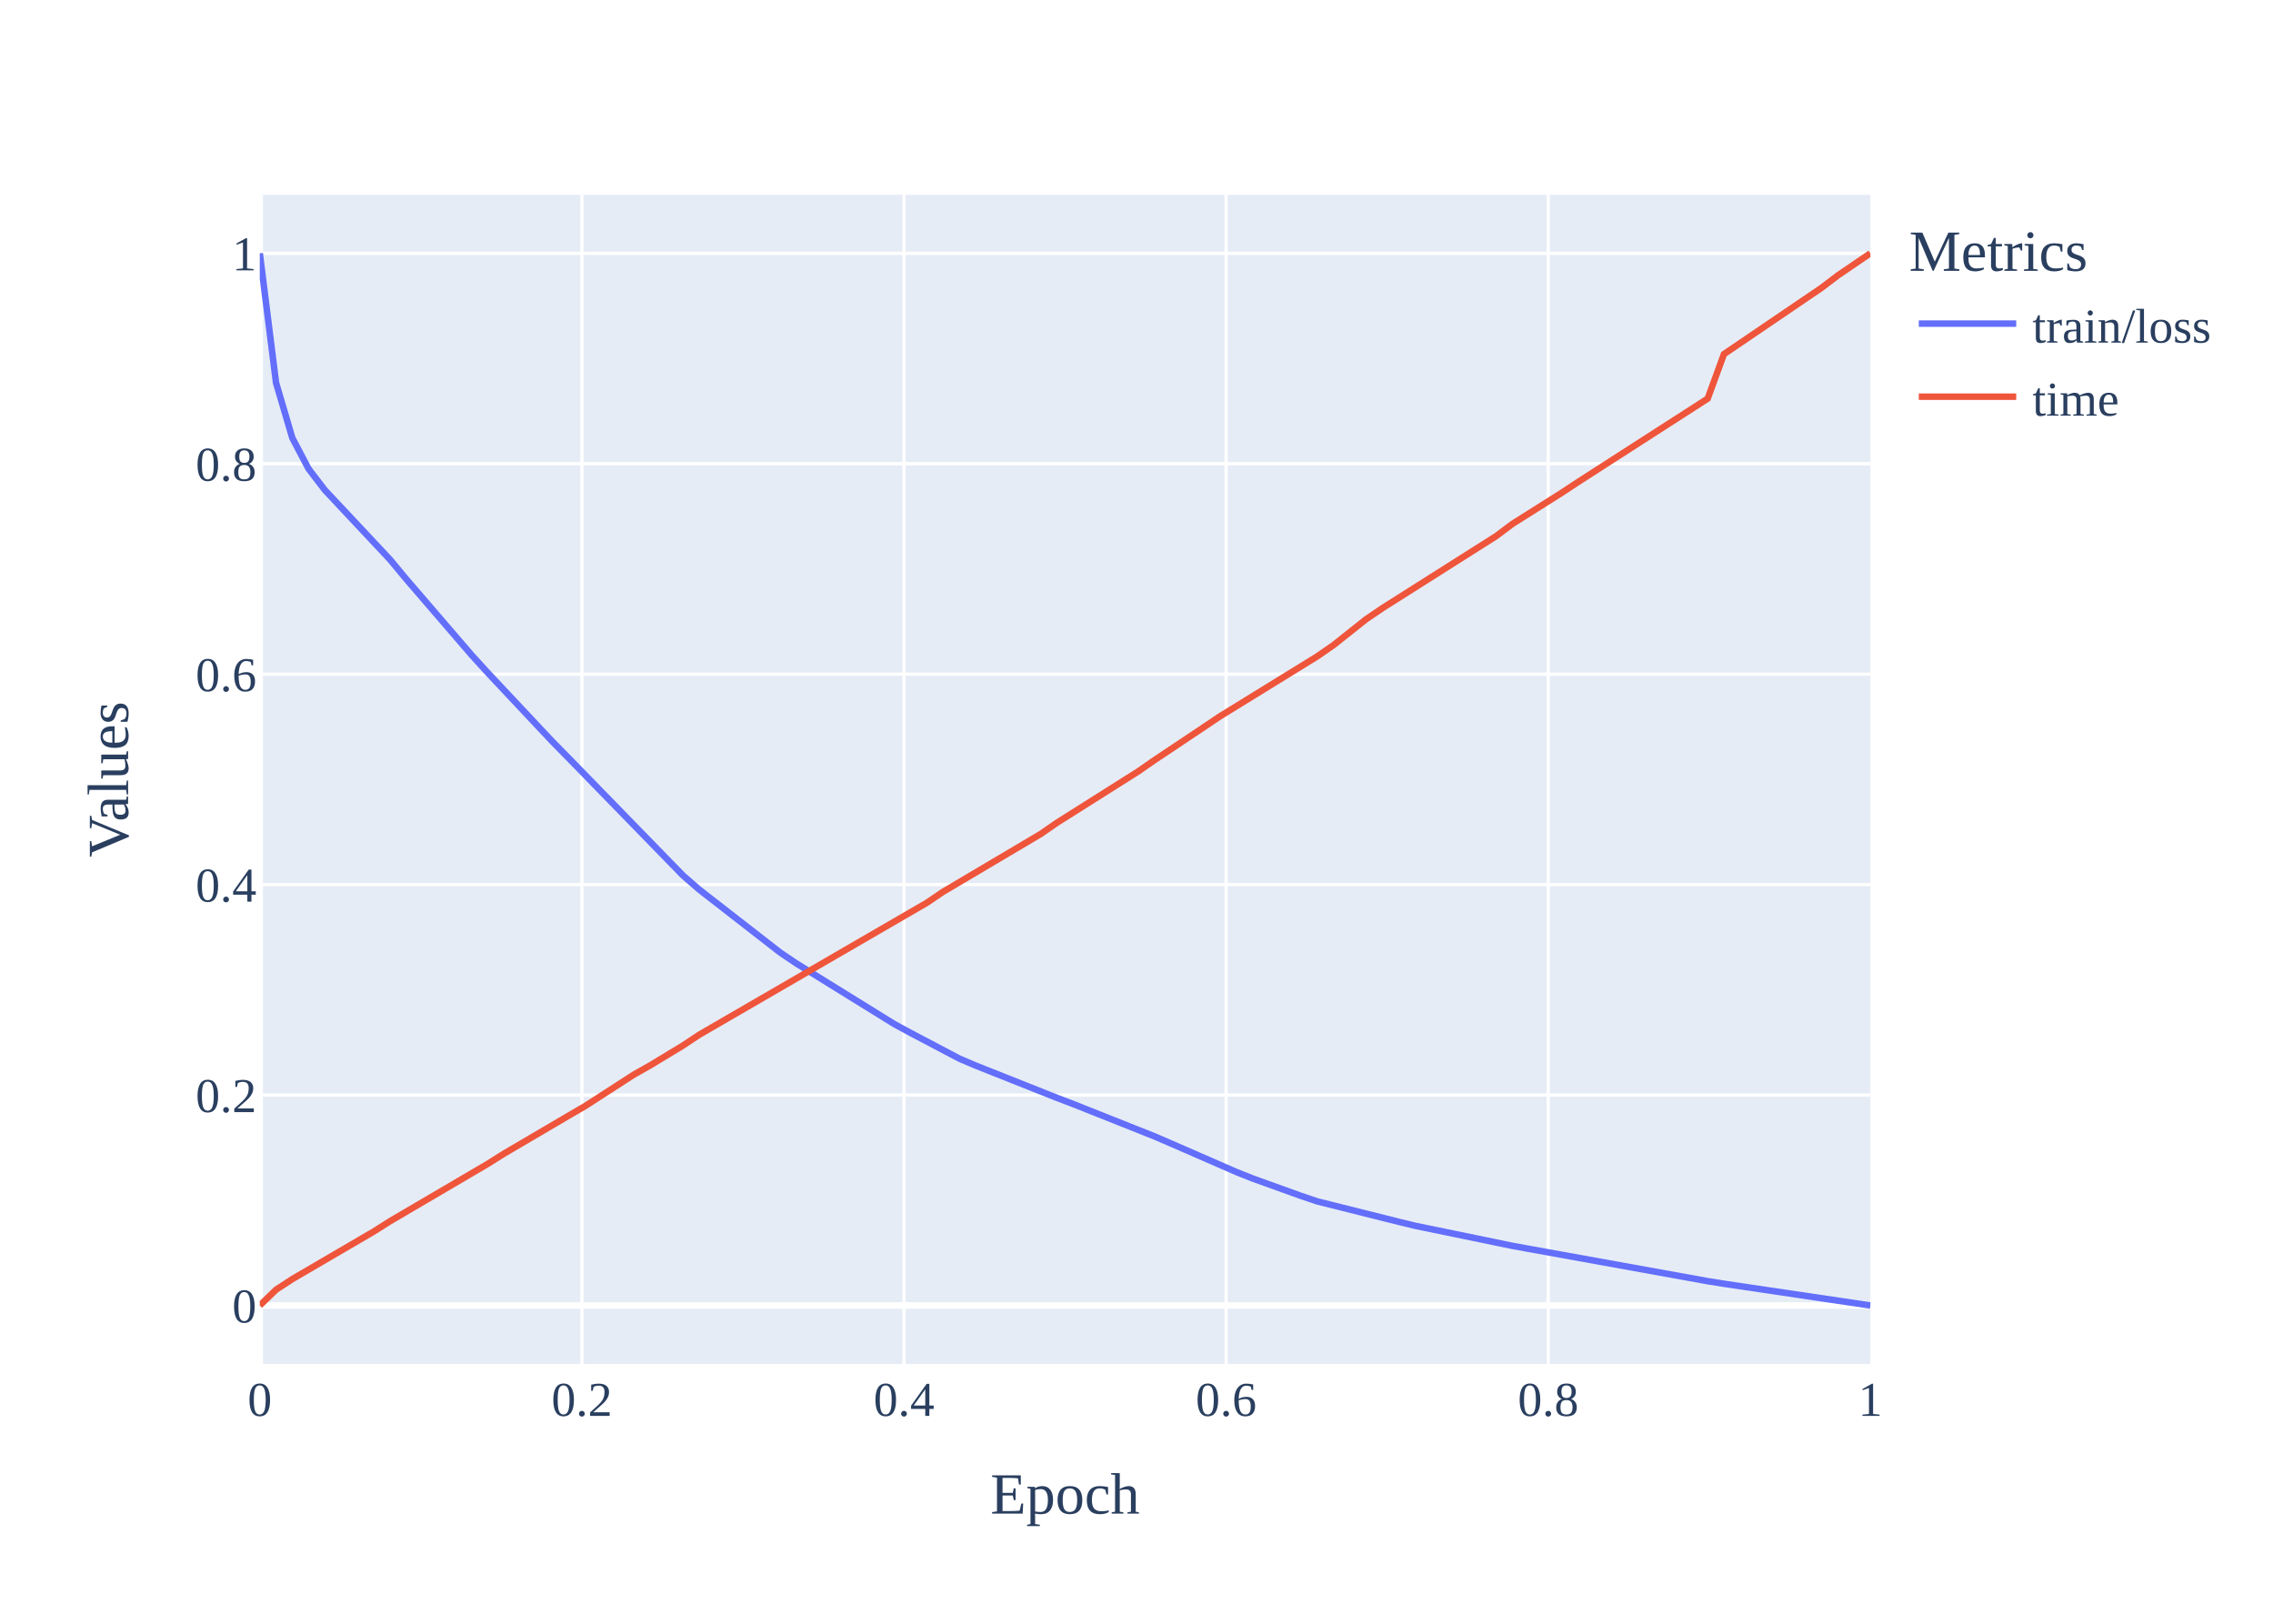
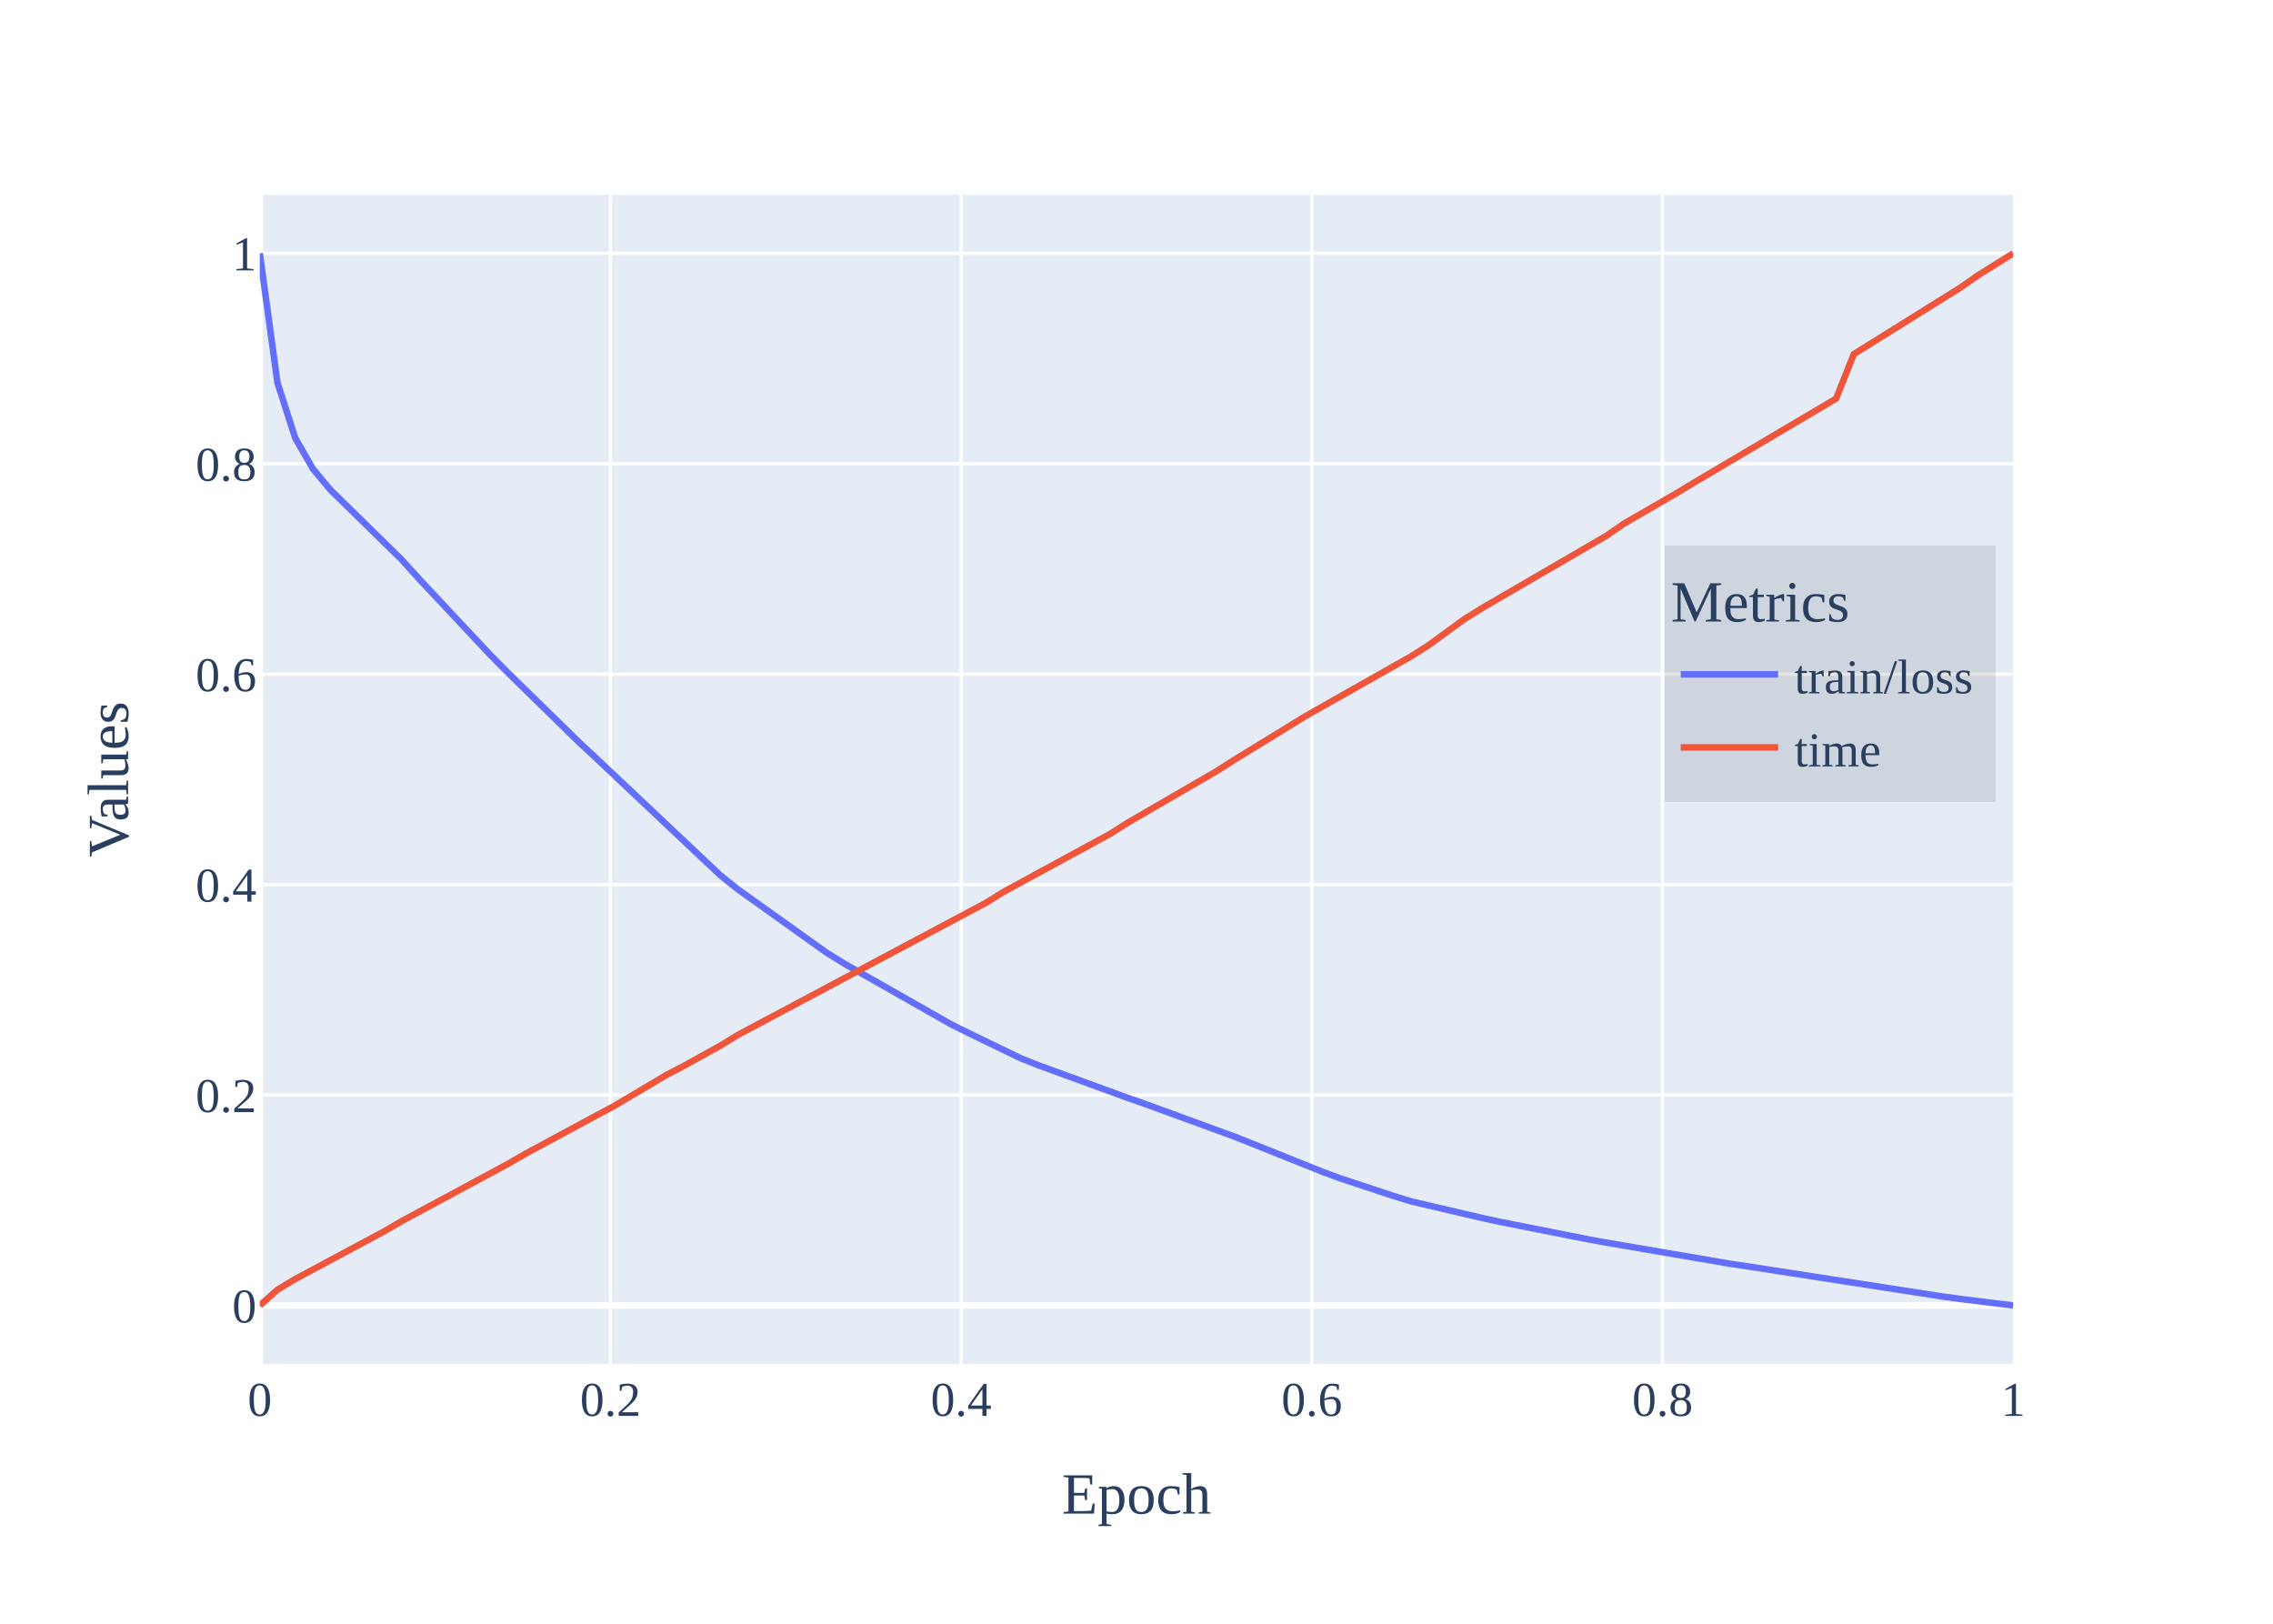
<svg xmlns="http://www.w3.org/2000/svg" class="main-svg" width="700" height="500" style="" viewBox="0 0 700 500">
  <rect x="0" y="0" width="700" height="500" style="fill: rgb(255, 255, 255); fill-opacity: 1;" />
-   <defs id="defs-e3ac59">
+   <defs id="defs-2d5f13">
    <g class="clips">
-       <clipPath id="clipe3ac59xyplot" class="plotclip">
-         <rect width="496" height="360" />
-       </clipPath>
-       <clipPath class="axesclip" id="clipe3ac59x">
-         <rect x="80" y="0" width="496" height="500" />
-       </clipPath>
-       <clipPath class="axesclip" id="clipe3ac59y">
+       <clipPath id="clip2d5f13xyplot" class="plotclip">
+         <rect width="540" height="360" />
+       </clipPath>
+       <clipPath class="axesclip" id="clip2d5f13x">
+         <rect x="80" y="0" width="540" height="500" />
+       </clipPath>
+       <clipPath class="axesclip" id="clip2d5f13y">
        <rect x="0" y="60" width="700" height="360" />
      </clipPath>
-       <clipPath class="axesclip" id="clipe3ac59xy">
-         <rect x="80" y="60" width="496" height="360" />
+       <clipPath class="axesclip" id="clip2d5f13xy">
+         <rect x="80" y="60" width="540" height="360" />
      </clipPath>
    </g>
    <g class="gradients" />
    <g class="patterns" />
  </defs>
  <g class="bglayer">
-     <rect class="bg" x="80" y="60" width="496" height="360" style="fill: rgb(229, 236, 246); fill-opacity: 1; stroke-width: 0;" />
+     <rect class="bg" x="80" y="60" width="540" height="360" style="fill: rgb(229, 236, 246); fill-opacity: 1; stroke-width: 0;" />
  </g>
  <g class="layer-below">
    <g class="imagelayer" />
    <g class="shapelayer" />
  </g>
  <g class="cartesianlayer">
    <g class="subplot xy">
      <g class="layer-subplot">
        <g class="shapelayer" />
        <g class="imagelayer" />
      </g>
      <g class="minor-gridlayer">
        <g class="x" />
        <g class="y" />
      </g>
      <g class="gridlayer">
        <g class="x">
-           <path class="xgrid crisp" transform="translate(179.2,0)" d="M0,60v360" style="stroke: rgb(255, 255, 255); stroke-opacity: 1; stroke-width: 1px;" />
-           <path class="xgrid crisp" transform="translate(278.4,0)" d="M0,60v360" style="stroke: rgb(255, 255, 255); stroke-opacity: 1; stroke-width: 1px;" />
-           <path class="xgrid crisp" transform="translate(377.6,0)" d="M0,60v360" style="stroke: rgb(255, 255, 255); stroke-opacity: 1; stroke-width: 1px;" />
-           <path class="xgrid crisp" transform="translate(476.8,0)" d="M0,60v360" style="stroke: rgb(255, 255, 255); stroke-opacity: 1; stroke-width: 1px;" />
+           <path class="xgrid crisp" transform="translate(188,0)" d="M0,60v360" style="stroke: rgb(255, 255, 255); stroke-opacity: 1; stroke-width: 1px;" />
+           <path class="xgrid crisp" transform="translate(296,0)" d="M0,60v360" style="stroke: rgb(255, 255, 255); stroke-opacity: 1; stroke-width: 1px;" />
+           <path class="xgrid crisp" transform="translate(404,0)" d="M0,60v360" style="stroke: rgb(255, 255, 255); stroke-opacity: 1; stroke-width: 1px;" />
+           <path class="xgrid crisp" transform="translate(512,0)" d="M0,60v360" style="stroke: rgb(255, 255, 255); stroke-opacity: 1; stroke-width: 1px;" />
        </g>
        <g class="y">
-           <path class="ygrid crisp" transform="translate(0,337.2)" d="M80,0h496" style="stroke: rgb(255, 255, 255); stroke-opacity: 1; stroke-width: 1px;" />
-           <path class="ygrid crisp" transform="translate(0,272.4)" d="M80,0h496" style="stroke: rgb(255, 255, 255); stroke-opacity: 1; stroke-width: 1px;" />
-           <path class="ygrid crisp" transform="translate(0,207.6)" d="M80,0h496" style="stroke: rgb(255, 255, 255); stroke-opacity: 1; stroke-width: 1px;" />
-           <path class="ygrid crisp" transform="translate(0,142.8)" d="M80,0h496" style="stroke: rgb(255, 255, 255); stroke-opacity: 1; stroke-width: 1px;" />
-           <path class="ygrid crisp" transform="translate(0,78)" d="M80,0h496" style="stroke: rgb(255, 255, 255); stroke-opacity: 1; stroke-width: 1px;" />
+           <path class="ygrid crisp" transform="translate(0,337.2)" d="M80,0h540" style="stroke: rgb(255, 255, 255); stroke-opacity: 1; stroke-width: 1px;" />
+           <path class="ygrid crisp" transform="translate(0,272.4)" d="M80,0h540" style="stroke: rgb(255, 255, 255); stroke-opacity: 1; stroke-width: 1px;" />
+           <path class="ygrid crisp" transform="translate(0,207.6)" d="M80,0h540" style="stroke: rgb(255, 255, 255); stroke-opacity: 1; stroke-width: 1px;" />
+           <path class="ygrid crisp" transform="translate(0,142.8)" d="M80,0h540" style="stroke: rgb(255, 255, 255); stroke-opacity: 1; stroke-width: 1px;" />
+           <path class="ygrid crisp" transform="translate(0,78)" d="M80,0h540" style="stroke: rgb(255, 255, 255); stroke-opacity: 1; stroke-width: 1px;" />
        </g>
      </g>
      <g class="zerolinelayer">
        <path class="xzl zl crisp" transform="translate(80,0)" d="M0,60v360" style="stroke: rgb(255, 255, 255); stroke-opacity: 1; stroke-width: 2px;" />
-         <path class="yzl zl crisp" transform="translate(0,402)" d="M80,0h496" style="stroke: rgb(255, 255, 255); stroke-opacity: 1; stroke-width: 2px;" />
+         <path class="yzl zl crisp" transform="translate(0,402)" d="M80,0h540" style="stroke: rgb(255, 255, 255); stroke-opacity: 1; stroke-width: 2px;" />
      </g>
      <g class="layer-between">
        <g class="shapelayer" />
        <g class="imagelayer" />
      </g>
      <path class="xlines-below" />
      <path class="ylines-below" />
      <g class="overlines-below" />
      <g class="xaxislayer-below" />
      <g class="yaxislayer-below" />
      <g class="overaxes-below" />
      <g class="overplot">
-         <g class="xy" transform="translate(80,60)" clip-path="url(#clipe3ac59xyplot)">
+         <g class="xy" transform="translate(80,60)" clip-path="url(#clip2d5f13xyplot)">
          <g class="scatterlayer mlayer">
-             <g class="trace scatter trace1fde55" style="stroke-miterlimit: 2; opacity: 1;">
+             <g class="trace scatter trace21978a" style="stroke-miterlimit: 2; opacity: 1;">
              <g class="fills" />
              <g class="errorbars" />
              <g class="lines">
-                 <path class="js-line" d="M0,18L5.01,57.87L10.02,74.85L15.03,84.37L20.04,90.9L40.08,112.27L45.09,118.3L65.13,141.58L70.14,147.09L90.18,168.42L95.19,173.51L130.26,209.51L135.27,213.88L160.32,233.35L165.33,236.72L195.39,255.33L200.4,258.05L215.43,265.97L220.44,268.11L245.49,278.06L250.51,279.97L275.56,289.93L280.57,292.09L300.61,300.83L305.62,302.84L320.65,308.25L325.66,309.94L350.71,316.22L355.72,317.44L385.78,323.64L390.79,324.55L445.9,334.51L450.91,335.31L496,342" style="vector-effect: none; fill: none; stroke: rgb(99, 110, 250); stroke-opacity: 1; stroke-width: 2px; opacity: 1;" />
+                 <path class="js-line" d="M0,18L5.45,57.87L10.91,74.85L16.36,84.37L21.82,90.9L43.64,112.27L49.09,118.3L70.91,141.58L76.36,147.09L98.18,168.42L103.64,173.51L141.82,209.51L147.27,213.88L174.55,233.35L180,236.72L212.73,255.33L218.18,258.05L234.55,265.97L240,268.11L267.27,278.06L272.73,279.97L300,289.93L305.45,292.09L327.27,300.83L332.73,302.84L349.09,308.25L354.55,309.94L376.36,315.04L381.82,316.22L409.09,321.63L414.55,322.62L452.73,329.14L458.18,329.95L518.18,339.23L523.64,339.97L540,342" style="vector-effect: none; fill: none; stroke: rgb(99, 110, 250); stroke-opacity: 1; stroke-width: 2px; opacity: 1;" />
              </g>
              <g class="points" />
              <g class="text" />
            </g>
-             <g class="trace scatter traceb07f1a" style="stroke-miterlimit: 2; opacity: 1;">
+             <g class="trace scatter trace9db95f" style="stroke-miterlimit: 2; opacity: 1;">
              <g class="fills" />
              <g class="errorbars" />
              <g class="lines">
-                 <path class="js-line" d="M0,342L5.01,337.15L10.02,333.87L35.07,319.24L40.08,316.07L70.14,298.43L75.15,295.28L95.19,283.51L100.2,280.59L115.23,270.89L120.24,268.06L130.26,262L135.27,258.67L205.41,218.01L210.42,214.62L240.48,196.82L245.49,193.36L270.55,177.53L275.56,174.05L290.59,164.02L295.6,160.65L325.66,142.12L330.67,138.65L340.69,130.7L345.7,127.29L380.77,105.08L385.78,101.32L400.81,91.84L405.82,88.53L445.9,62.75L450.91,49.05L480.97,28.63L485.98,24.82L496,18" style="vector-effect: none; fill: none; stroke: rgb(239, 85, 59); stroke-opacity: 1; stroke-width: 2px; opacity: 1;" />
+                 <path class="js-line" d="M0,342L5.45,337.15L10.91,333.87L38.18,319.24L43.64,316.07L76.36,298.43L81.82,295.28L103.64,283.51L109.09,280.59L125.45,270.89L130.91,268.06L141.82,262L147.27,258.67L223.64,218.01L229.09,214.62L261.82,196.82L267.27,193.36L294.55,177.53L300,174.05L316.36,164.02L321.82,160.65L354.55,142.12L360,138.65L370.91,130.7L376.36,127.29L414.55,105.08L420,101.32L436.36,91.84L441.82,88.53L485.45,62.75L490.91,49.05L523.64,28.63L529.09,24.82L540,18" style="vector-effect: none; fill: none; stroke: rgb(239, 85, 59); stroke-opacity: 1; stroke-width: 2px; opacity: 1;" />
              </g>
              <g class="points" />
              <g class="text" />
            </g>
          </g>
        </g>
      </g>
      <path class="xlines-above crisp" d="M0,0" style="fill: none;" />
      <path class="ylines-above crisp" d="M0,0" style="fill: none;" />
      <g class="overlines-above" />
      <g class="xaxislayer-above">
        <g class="xtick">
          <text text-anchor="middle" x="0" y="436" transform="translate(80,0)" style="font-family: 'Times New Roman'; font-size: 15px; fill: rgb(42, 63, 95); fill-opacity: 1; white-space: pre; opacity: 1;">0</text>
        </g>
        <g class="xtick">
-           <text text-anchor="middle" x="0" y="436" style="font-family: 'Times New Roman'; font-size: 15px; fill: rgb(42, 63, 95); fill-opacity: 1; white-space: pre; opacity: 1;" transform="translate(179.2,0)">0.2</text>
-         </g>
-         <g class="xtick">
-           <text text-anchor="middle" x="0" y="436" style="font-family: 'Times New Roman'; font-size: 15px; fill: rgb(42, 63, 95); fill-opacity: 1; white-space: pre; opacity: 1;" transform="translate(278.4,0)">0.4</text>
-         </g>
-         <g class="xtick">
-           <text text-anchor="middle" x="0" y="436" style="font-family: 'Times New Roman'; font-size: 15px; fill: rgb(42, 63, 95); fill-opacity: 1; white-space: pre; opacity: 1;" transform="translate(377.6,0)">0.6</text>
-         </g>
-         <g class="xtick">
-           <text text-anchor="middle" x="0" y="436" style="font-family: 'Times New Roman'; font-size: 15px; fill: rgb(42, 63, 95); fill-opacity: 1; white-space: pre; opacity: 1;" transform="translate(476.8,0)">0.8</text>
-         </g>
-         <g class="xtick">
-           <text text-anchor="middle" x="0" y="436" style="font-family: 'Times New Roman'; font-size: 15px; fill: rgb(42, 63, 95); fill-opacity: 1; white-space: pre; opacity: 1;" transform="translate(576,0)">1</text>
+           <text text-anchor="middle" x="0" y="436" style="font-family: 'Times New Roman'; font-size: 15px; fill: rgb(42, 63, 95); fill-opacity: 1; white-space: pre; opacity: 1;" transform="translate(188,0)">0.2</text>
+         </g>
+         <g class="xtick">
+           <text text-anchor="middle" x="0" y="436" style="font-family: 'Times New Roman'; font-size: 15px; fill: rgb(42, 63, 95); fill-opacity: 1; white-space: pre; opacity: 1;" transform="translate(296,0)">0.4</text>
+         </g>
+         <g class="xtick">
+           <text text-anchor="middle" x="0" y="436" style="font-family: 'Times New Roman'; font-size: 15px; fill: rgb(42, 63, 95); fill-opacity: 1; white-space: pre; opacity: 1;" transform="translate(404,0)">0.6</text>
+         </g>
+         <g class="xtick">
+           <text text-anchor="middle" x="0" y="436" style="font-family: 'Times New Roman'; font-size: 15px; fill: rgb(42, 63, 95); fill-opacity: 1; white-space: pre; opacity: 1;" transform="translate(512,0)">0.8</text>
+         </g>
+         <g class="xtick">
+           <text text-anchor="middle" x="0" y="436" style="font-family: 'Times New Roman'; font-size: 15px; fill: rgb(42, 63, 95); fill-opacity: 1; white-space: pre; opacity: 1;" transform="translate(620,0)">1</text>
        </g>
      </g>
      <g class="yaxislayer-above">
        <g class="ytick">
          <text text-anchor="end" x="79" y="5.25" transform="translate(0,402)" style="font-family: 'Times New Roman'; font-size: 15px; fill: rgb(42, 63, 95); fill-opacity: 1; white-space: pre; opacity: 1;">0</text>
        </g>
        <g class="ytick">
          <text text-anchor="end" x="79" y="5.25" style="font-family: 'Times New Roman'; font-size: 15px; fill: rgb(42, 63, 95); fill-opacity: 1; white-space: pre; opacity: 1;" transform="translate(0,337.2)">0.2</text>
        </g>
        <g class="ytick">
          <text text-anchor="end" x="79" y="5.25" style="font-family: 'Times New Roman'; font-size: 15px; fill: rgb(42, 63, 95); fill-opacity: 1; white-space: pre; opacity: 1;" transform="translate(0,272.4)">0.4</text>
        </g>
        <g class="ytick">
          <text text-anchor="end" x="79" y="5.25" style="font-family: 'Times New Roman'; font-size: 15px; fill: rgb(42, 63, 95); fill-opacity: 1; white-space: pre; opacity: 1;" transform="translate(0,207.6)">0.6</text>
        </g>
        <g class="ytick">
          <text text-anchor="end" x="79" y="5.25" style="font-family: 'Times New Roman'; font-size: 15px; fill: rgb(42, 63, 95); fill-opacity: 1; white-space: pre; opacity: 1;" transform="translate(0,142.8)">0.8</text>
        </g>
        <g class="ytick">
          <text text-anchor="end" x="79" y="5.25" style="font-family: 'Times New Roman'; font-size: 15px; fill: rgb(42, 63, 95); fill-opacity: 1; white-space: pre; opacity: 1;" transform="translate(0,78)">1</text>
        </g>
      </g>
      <g class="overaxes-above" />
    </g>
  </g>
  <g class="polarlayer" />
  <g class="smithlayer" />
  <g class="ternarylayer" />
  <g class="geolayer" />
  <g class="funnelarealayer" />
  <g class="pielayer" />
  <g class="iciclelayer" />
  <g class="treemaplayer" />
  <g class="sunburstlayer" />
  <g class="glimages" />
-   <defs id="topdefs-e3ac59">
+   <defs id="topdefs-2d5f13">
    <g class="clips" />
-     <clipPath id="legende3ac59">
+     <clipPath id="legend2d5f13">
      <rect width="102" height="79" x="0" y="0" />
    </clipPath>
  </defs>
  <g class="layer-above">
    <g class="imagelayer" />
    <g class="shapelayer" />
  </g>
  <g class="infolayer">
-     <g class="legend" pointer-events="all" transform="translate(585.92,60)">
-       <rect class="bg" shape-rendering="crispEdges" style="stroke: rgb(68, 68, 68); stroke-opacity: 1; fill: rgb(255, 255, 255); fill-opacity: 1; stroke-width: 0px;" width="102" height="79" x="0" y="0" />
-       <g class="scrollbox" transform="" clip-path="url(#legende3ac59)">
+     <g class="legend" pointer-events="all" transform="translate(512.6,168)">
+       <rect class="bg" shape-rendering="crispEdges" style="stroke: rgb(68, 68, 68); stroke-opacity: 1; fill: rgb(0, 0, 0); fill-opacity: 0.1; stroke-width: 0px;" width="102" height="79" x="0" y="0" />
+       <g class="scrollbox" transform="" clip-path="url(#legend2d5f13)">
        <text class="legendtitletext" text-anchor="start" x="2" y="23.4" style="font-family: 'Times New Roman'; font-size: 18px; fill: rgb(42, 63, 95); fill-opacity: 1; white-space: pre;">Metrics</text>
        <g class="groups" transform="">
          <g class="traces" transform="translate(0,39.65)" style="opacity: 1;">
            <text class="legendtext" text-anchor="start" x="40" y="5.85" style="font-family: 'Times New Roman'; font-size: 15px; fill: rgb(42, 63, 95); fill-opacity: 1; white-space: pre;">train/loss</text>
            <g class="layers" style="opacity: 1;">
              <g class="legendfill" />
              <g class="legendlines">
                <path class="js-line" d="M5,0h30" style="fill: none; stroke: rgb(99, 110, 250); stroke-opacity: 1; stroke-width: 2px;" />
              </g>
              <g class="legendsymbols">
                <g class="legendpoints" />
              </g>
            </g>
            <rect class="legendtoggle" x="0" y="-11.25" width="96.172" height="22.5" style="fill: rgb(0, 0, 0); fill-opacity: 0;" />
          </g>
        </g>
        <g class="groups" transform="">
          <g class="traces" transform="translate(0,62.15)" style="opacity: 1;">
            <text class="legendtext" text-anchor="start" x="40" y="5.85" style="font-family: 'Times New Roman'; font-size: 15px; fill: rgb(42, 63, 95); fill-opacity: 1; white-space: pre;">time</text>
            <g class="layers" style="opacity: 1;">
              <g class="legendfill" />
              <g class="legendlines">
                <path class="js-line" d="M5,0h30" style="fill: none; stroke: rgb(239, 85, 59); stroke-opacity: 1; stroke-width: 2px;" />
              </g>
              <g class="legendsymbols">
                <g class="legendpoints" />
              </g>
            </g>
            <rect class="legendtoggle" x="0" y="-11.25" width="96.172" height="22.5" style="fill: rgb(0, 0, 0); fill-opacity: 0;" />
          </g>
        </g>
      </g>
      <rect class="scrollbar" rx="20" ry="3" width="0" height="0" style="fill: rgb(128, 139, 164); fill-opacity: 1;" x="0" y="0" />
    </g>
    <g class="g-gtitle" />
    <g class="g-xtitle">
-       <text class="xtitle" x="328" y="466.1" text-anchor="middle" style="opacity: 1; font-family: 'Times New Roman'; font-size: 18px; fill: rgb(42, 63, 95); fill-opacity: 1; white-space: pre;">Epoch</text>
+       <text class="xtitle" x="350" y="466.1" text-anchor="middle" style="opacity: 1; font-family: 'Times New Roman'; font-size: 18px; fill: rgb(42, 63, 95); fill-opacity: 1; white-space: pre;">Epoch</text>
    </g>
    <g class="g-ytitle">
      <text class="ytitle" transform="rotate(-90,39.45,240)" x="39.45" y="240" text-anchor="middle" style="opacity: 1; font-family: 'Times New Roman'; font-size: 18px; fill: rgb(42, 63, 95); fill-opacity: 1; white-space: pre;">Values</text>
    </g>
  </g>
</svg>
